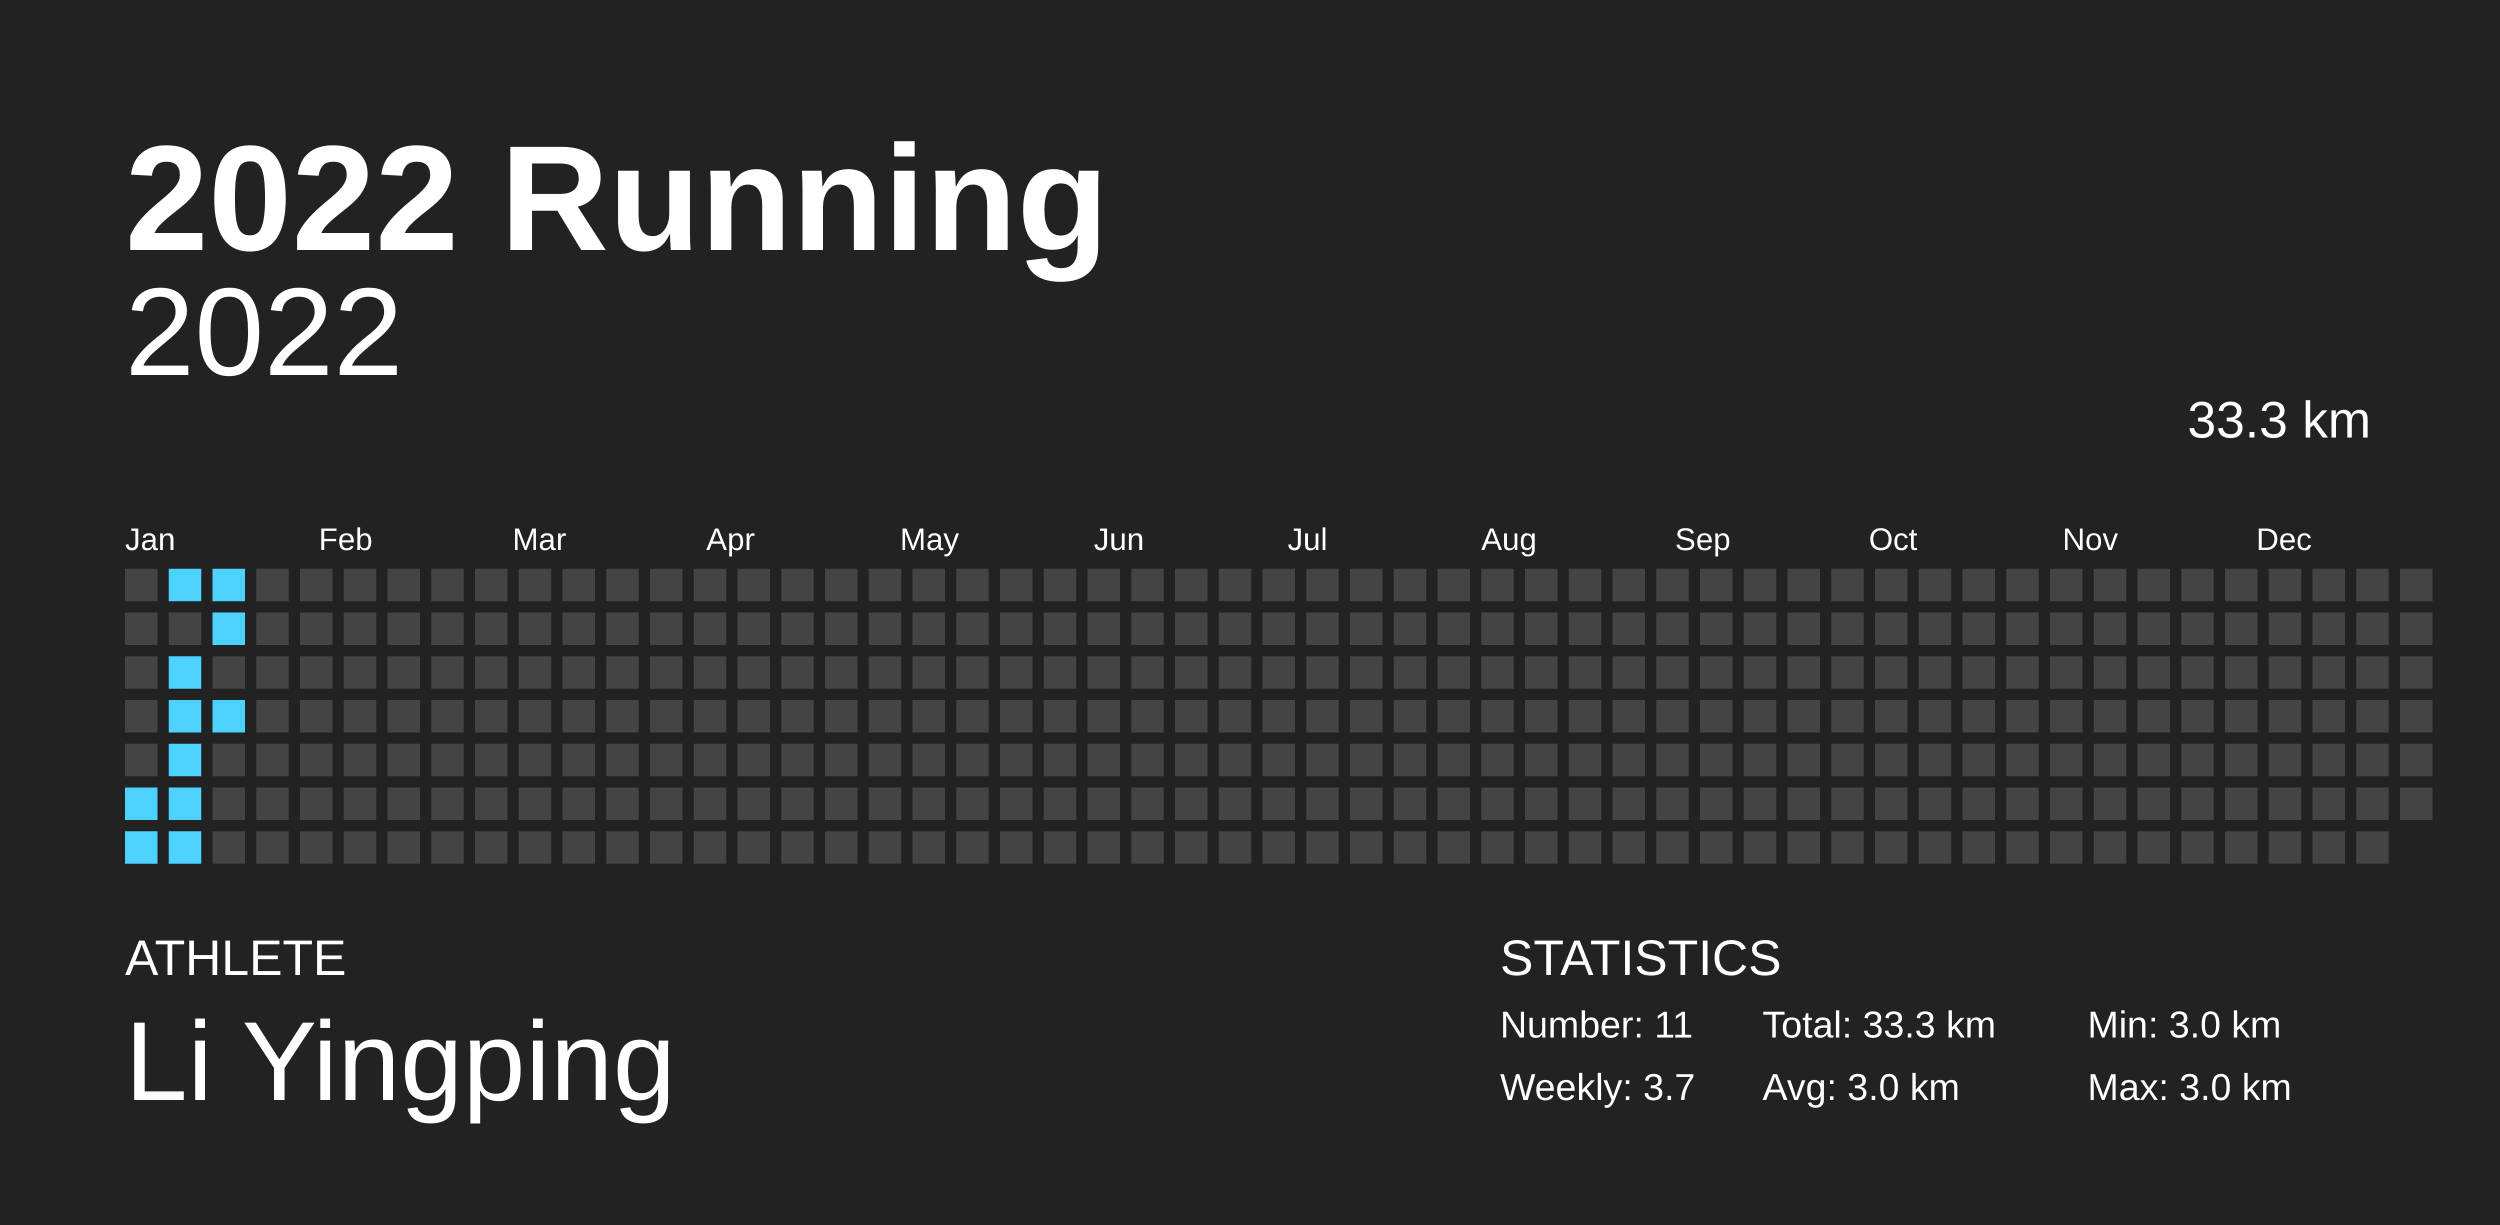
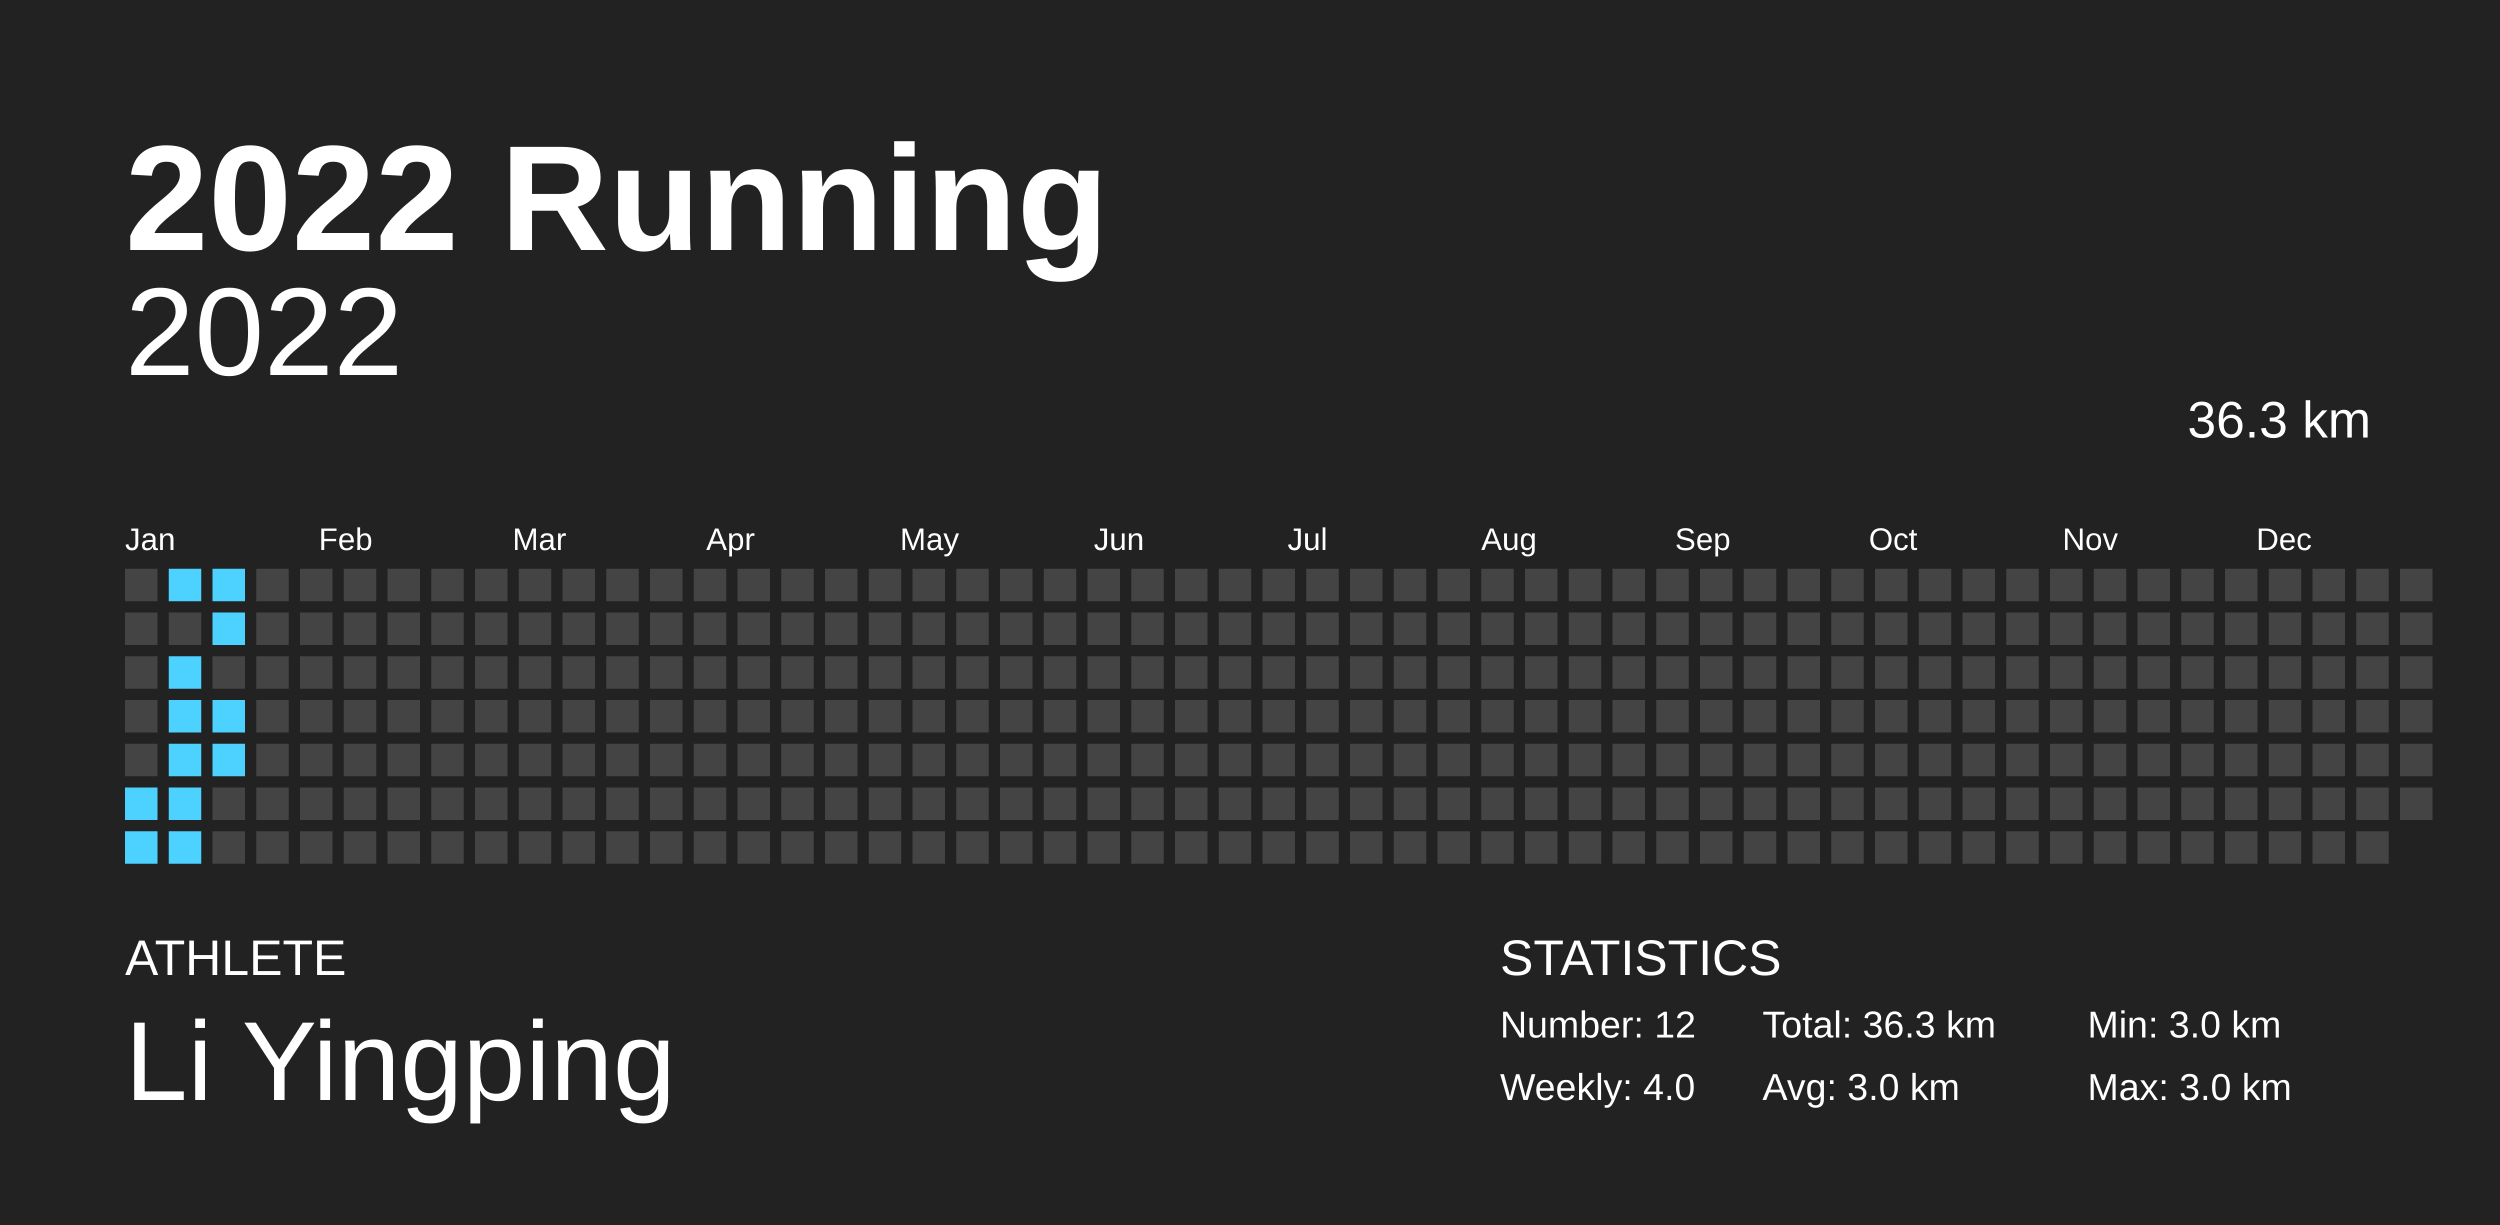
<svg xmlns="http://www.w3.org/2000/svg" baseProfile="full" height="98mm" version="1.1" viewBox="0,0,200,98" width="200mm">
  <defs />
  <rect fill="#222222" height="98" width="200" x="0" y="0" />
  <text fill="#FFFFFF" style="font-size:12px; font-family:Arial; font-weight:bold;" x="10" y="20">2022 Running</text>
  <text fill="#FFFFFF" style="font-size:4px; font-family:Arial" x="10" y="78">ATHLETE</text>
  <text fill="#FFFFFF" style="font-size:9px; font-family:Arial" x="10" y="88">Li Yingping</text>
  <text fill="#FFFFFF" style="font-size:4px; font-family:Arial" x="120" y="78">STATISTICS</text>
-   <text fill="#FFFFFF" style="font-size:3px; font-family:Arial" x="120" y="83">Number: 11</text>
-   <text fill="#FFFFFF" style="font-size:3px; font-family:Arial" x="120" y="88">Weekly: 3.7</text>
-   <text fill="#FFFFFF" style="font-size:3px; font-family:Arial" x="141" y="83">Total: 33.3 km</text>
+   <text fill="#FFFFFF" style="font-size:3px; font-family:Arial" x="120" y="83">Number: 12</text>
+   <text fill="#FFFFFF" style="font-size:3px; font-family:Arial" x="120" y="88">Weekly: 4.0</text>
+   <text fill="#FFFFFF" style="font-size:3px; font-family:Arial" x="141" y="83">Total: 36.3 km</text>
  <text fill="#FFFFFF" style="font-size:3px; font-family:Arial" x="141" y="88">Avg: 3.0 km</text>
  <text fill="#FFFFFF" style="font-size:3px; font-family:Arial" x="167" y="83">Min: 3.0 km</text>
  <text fill="#FFFFFF" style="font-size:3px; font-family:Arial" x="167" y="88">Max: 3.0 km</text>
  <text alignment-baseline="hanging" fill="#FFFFFF" style="font-size:10.0px; font-family:Arial;" x="10" y="30">2022</text>
-   <text alignment-baseline="hanging" fill="#FFFFFF" style="font-size:4.125px; font-family:Arial;" x="175" y="35">33.3 km</text>
+   <text alignment-baseline="hanging" fill="#FFFFFF" style="font-size:4.125px; font-family:Arial;" x="175" y="35">36.3 km</text>
  <text fill="#FFFFFF" style="font-size:2.5px; font-family:Arial" x="10.0" y="44">Jan</text>
  <text fill="#FFFFFF" style="font-size:2.5px; font-family:Arial" x="25.5" y="44">Feb</text>
  <text fill="#FFFFFF" style="font-size:2.5px; font-family:Arial" x="41.0" y="44">Mar</text>
  <text fill="#FFFFFF" style="font-size:2.5px; font-family:Arial" x="56.5" y="44">Apr</text>
  <text fill="#FFFFFF" style="font-size:2.5px; font-family:Arial" x="72.0" y="44">May</text>
  <text fill="#FFFFFF" style="font-size:2.5px; font-family:Arial" x="87.5" y="44">Jun</text>
  <text fill="#FFFFFF" style="font-size:2.5px; font-family:Arial" x="103.0" y="44">Jul</text>
  <text fill="#FFFFFF" style="font-size:2.5px; font-family:Arial" x="118.5" y="44">Aug</text>
  <text fill="#FFFFFF" style="font-size:2.5px; font-family:Arial" x="134.0" y="44">Sep</text>
  <text fill="#FFFFFF" style="font-size:2.5px; font-family:Arial" x="149.5" y="44">Oct</text>
  <text fill="#FFFFFF" style="font-size:2.5px; font-family:Arial" x="165.0" y="44">Nov</text>
  <text fill="#FFFFFF" style="font-size:2.5px; font-family:Arial" x="180.5" y="44">Dec</text>
  <rect fill="#444444" height="2.6" width="2.6" x="10.0" y="45.5" />
  <rect fill="#444444" height="2.6" width="2.6" x="10.0" y="49.0" />
  <rect fill="#444444" height="2.6" width="2.6" x="10.0" y="52.5" />
  <rect fill="#444444" height="2.6" width="2.6" x="10.0" y="56.0" />
  <rect fill="#444444" height="2.6" width="2.6" x="10.0" y="59.5" />
  <rect fill="#4dd2ff" height="2.6" width="2.6" x="10.0" y="63.0" />
  <rect fill="#4dd2ff" height="2.6" width="2.6" x="10.0" y="66.5" />
  <rect fill="#4dd2ff" height="2.6" width="2.6" x="13.5" y="45.5" />
  <rect fill="#444444" height="2.6" width="2.6" x="13.5" y="49.0" />
  <rect fill="#4dd2ff" height="2.6" width="2.6" x="13.5" y="52.5" />
  <rect fill="#4dd2ff" height="2.6" width="2.6" x="13.5" y="56.0" />
  <rect fill="#4dd2ff" height="2.6" width="2.6" x="13.5" y="59.5" />
  <rect fill="#4dd2ff" height="2.6" width="2.6" x="13.5" y="63.0" />
  <rect fill="#4dd2ff" height="2.6" width="2.6" x="13.5" y="66.5" />
  <rect fill="#4dd2ff" height="2.6" width="2.6" x="17.0" y="45.5" />
  <rect fill="#4dd2ff" height="2.6" width="2.6" x="17.0" y="49.0" />
  <rect fill="#444444" height="2.6" width="2.6" x="17.0" y="52.5" />
  <rect fill="#4dd2ff" height="2.6" width="2.6" x="17.0" y="56.0" />
-   <rect fill="#444444" height="2.6" width="2.6" x="17.0" y="59.5" />
+   <rect fill="#4dd2ff" height="2.6" width="2.6" x="17.0" y="59.5" />
  <rect fill="#444444" height="2.6" width="2.6" x="17.0" y="63.0" />
  <rect fill="#444444" height="2.6" width="2.6" x="17.0" y="66.5" />
  <rect fill="#444444" height="2.6" width="2.6" x="20.5" y="45.5" />
  <rect fill="#444444" height="2.6" width="2.6" x="20.5" y="49.0" />
  <rect fill="#444444" height="2.6" width="2.6" x="20.5" y="52.5" />
  <rect fill="#444444" height="2.6" width="2.6" x="20.5" y="56.0" />
  <rect fill="#444444" height="2.6" width="2.6" x="20.5" y="59.5" />
  <rect fill="#444444" height="2.6" width="2.6" x="20.5" y="63.0" />
  <rect fill="#444444" height="2.6" width="2.6" x="20.5" y="66.5" />
  <rect fill="#444444" height="2.6" width="2.6" x="24.0" y="45.5" />
  <rect fill="#444444" height="2.6" width="2.6" x="24.0" y="49.0" />
  <rect fill="#444444" height="2.6" width="2.6" x="24.0" y="52.5" />
  <rect fill="#444444" height="2.6" width="2.6" x="24.0" y="56.0" />
  <rect fill="#444444" height="2.6" width="2.6" x="24.0" y="59.5" />
  <rect fill="#444444" height="2.6" width="2.6" x="24.0" y="63.0" />
  <rect fill="#444444" height="2.6" width="2.6" x="24.0" y="66.5" />
  <rect fill="#444444" height="2.6" width="2.6" x="27.5" y="45.5" />
  <rect fill="#444444" height="2.6" width="2.6" x="27.5" y="49.0" />
  <rect fill="#444444" height="2.6" width="2.6" x="27.5" y="52.5" />
  <rect fill="#444444" height="2.6" width="2.6" x="27.5" y="56.0" />
  <rect fill="#444444" height="2.6" width="2.6" x="27.5" y="59.5" />
  <rect fill="#444444" height="2.6" width="2.6" x="27.5" y="63.0" />
  <rect fill="#444444" height="2.6" width="2.6" x="27.5" y="66.5" />
  <rect fill="#444444" height="2.6" width="2.6" x="31.0" y="45.5" />
  <rect fill="#444444" height="2.6" width="2.6" x="31.0" y="49.0" />
  <rect fill="#444444" height="2.6" width="2.6" x="31.0" y="52.5" />
  <rect fill="#444444" height="2.6" width="2.6" x="31.0" y="56.0" />
  <rect fill="#444444" height="2.6" width="2.6" x="31.0" y="59.5" />
  <rect fill="#444444" height="2.6" width="2.6" x="31.0" y="63.0" />
  <rect fill="#444444" height="2.6" width="2.6" x="31.0" y="66.5" />
  <rect fill="#444444" height="2.6" width="2.6" x="34.5" y="45.5" />
  <rect fill="#444444" height="2.6" width="2.6" x="34.5" y="49.0" />
  <rect fill="#444444" height="2.6" width="2.6" x="34.5" y="52.5" />
  <rect fill="#444444" height="2.6" width="2.6" x="34.5" y="56.0" />
  <rect fill="#444444" height="2.6" width="2.6" x="34.5" y="59.5" />
  <rect fill="#444444" height="2.6" width="2.6" x="34.5" y="63.0" />
  <rect fill="#444444" height="2.6" width="2.6" x="34.5" y="66.5" />
  <rect fill="#444444" height="2.6" width="2.6" x="38.0" y="45.5" />
  <rect fill="#444444" height="2.6" width="2.6" x="38.0" y="49.0" />
  <rect fill="#444444" height="2.6" width="2.6" x="38.0" y="52.5" />
  <rect fill="#444444" height="2.6" width="2.6" x="38.0" y="56.0" />
  <rect fill="#444444" height="2.6" width="2.6" x="38.0" y="59.5" />
  <rect fill="#444444" height="2.6" width="2.6" x="38.0" y="63.0" />
  <rect fill="#444444" height="2.6" width="2.6" x="38.0" y="66.5" />
  <rect fill="#444444" height="2.6" width="2.6" x="41.5" y="45.5" />
  <rect fill="#444444" height="2.6" width="2.6" x="41.5" y="49.0" />
  <rect fill="#444444" height="2.6" width="2.6" x="41.5" y="52.5" />
  <rect fill="#444444" height="2.6" width="2.6" x="41.5" y="56.0" />
  <rect fill="#444444" height="2.6" width="2.6" x="41.5" y="59.5" />
  <rect fill="#444444" height="2.6" width="2.6" x="41.5" y="63.0" />
  <rect fill="#444444" height="2.6" width="2.6" x="41.5" y="66.5" />
  <rect fill="#444444" height="2.6" width="2.6" x="45.0" y="45.5" />
  <rect fill="#444444" height="2.6" width="2.6" x="45.0" y="49.0" />
  <rect fill="#444444" height="2.6" width="2.6" x="45.0" y="52.5" />
  <rect fill="#444444" height="2.6" width="2.6" x="45.0" y="56.0" />
  <rect fill="#444444" height="2.6" width="2.6" x="45.0" y="59.5" />
  <rect fill="#444444" height="2.6" width="2.6" x="45.0" y="63.0" />
  <rect fill="#444444" height="2.6" width="2.6" x="45.0" y="66.5" />
  <rect fill="#444444" height="2.6" width="2.6" x="48.5" y="45.5" />
  <rect fill="#444444" height="2.6" width="2.6" x="48.5" y="49.0" />
  <rect fill="#444444" height="2.6" width="2.6" x="48.5" y="52.5" />
  <rect fill="#444444" height="2.6" width="2.6" x="48.5" y="56.0" />
  <rect fill="#444444" height="2.6" width="2.6" x="48.5" y="59.5" />
  <rect fill="#444444" height="2.6" width="2.6" x="48.5" y="63.0" />
  <rect fill="#444444" height="2.6" width="2.6" x="48.5" y="66.5" />
  <rect fill="#444444" height="2.6" width="2.6" x="52.0" y="45.5" />
  <rect fill="#444444" height="2.6" width="2.6" x="52.0" y="49.0" />
  <rect fill="#444444" height="2.6" width="2.6" x="52.0" y="52.5" />
  <rect fill="#444444" height="2.6" width="2.6" x="52.0" y="56.0" />
  <rect fill="#444444" height="2.6" width="2.6" x="52.0" y="59.5" />
  <rect fill="#444444" height="2.6" width="2.6" x="52.0" y="63.0" />
  <rect fill="#444444" height="2.6" width="2.6" x="52.0" y="66.5" />
  <rect fill="#444444" height="2.6" width="2.6" x="55.5" y="45.5" />
  <rect fill="#444444" height="2.6" width="2.6" x="55.5" y="49.0" />
  <rect fill="#444444" height="2.6" width="2.6" x="55.5" y="52.5" />
  <rect fill="#444444" height="2.6" width="2.6" x="55.5" y="56.0" />
  <rect fill="#444444" height="2.6" width="2.6" x="55.5" y="59.5" />
  <rect fill="#444444" height="2.6" width="2.6" x="55.5" y="63.0" />
  <rect fill="#444444" height="2.6" width="2.6" x="55.5" y="66.5" />
  <rect fill="#444444" height="2.6" width="2.6" x="59.0" y="45.5" />
  <rect fill="#444444" height="2.6" width="2.6" x="59.0" y="49.0" />
  <rect fill="#444444" height="2.6" width="2.6" x="59.0" y="52.5" />
  <rect fill="#444444" height="2.6" width="2.6" x="59.0" y="56.0" />
  <rect fill="#444444" height="2.6" width="2.6" x="59.0" y="59.5" />
  <rect fill="#444444" height="2.6" width="2.6" x="59.0" y="63.0" />
  <rect fill="#444444" height="2.6" width="2.6" x="59.0" y="66.5" />
  <rect fill="#444444" height="2.6" width="2.6" x="62.5" y="45.5" />
  <rect fill="#444444" height="2.6" width="2.6" x="62.5" y="49.0" />
  <rect fill="#444444" height="2.6" width="2.6" x="62.5" y="52.5" />
  <rect fill="#444444" height="2.6" width="2.6" x="62.5" y="56.0" />
  <rect fill="#444444" height="2.6" width="2.6" x="62.5" y="59.5" />
  <rect fill="#444444" height="2.6" width="2.6" x="62.5" y="63.0" />
  <rect fill="#444444" height="2.6" width="2.6" x="62.5" y="66.5" />
  <rect fill="#444444" height="2.6" width="2.6" x="66.0" y="45.5" />
  <rect fill="#444444" height="2.6" width="2.6" x="66.0" y="49.0" />
  <rect fill="#444444" height="2.6" width="2.6" x="66.0" y="52.5" />
  <rect fill="#444444" height="2.6" width="2.6" x="66.0" y="56.0" />
  <rect fill="#444444" height="2.6" width="2.6" x="66.0" y="59.5" />
  <rect fill="#444444" height="2.6" width="2.6" x="66.0" y="63.0" />
  <rect fill="#444444" height="2.6" width="2.6" x="66.0" y="66.5" />
  <rect fill="#444444" height="2.6" width="2.6" x="69.5" y="45.5" />
  <rect fill="#444444" height="2.6" width="2.6" x="69.5" y="49.0" />
  <rect fill="#444444" height="2.6" width="2.6" x="69.5" y="52.5" />
  <rect fill="#444444" height="2.6" width="2.6" x="69.5" y="56.0" />
  <rect fill="#444444" height="2.6" width="2.6" x="69.5" y="59.5" />
  <rect fill="#444444" height="2.6" width="2.6" x="69.5" y="63.0" />
  <rect fill="#444444" height="2.6" width="2.6" x="69.5" y="66.5" />
  <rect fill="#444444" height="2.6" width="2.6" x="73.0" y="45.5" />
  <rect fill="#444444" height="2.6" width="2.6" x="73.0" y="49.0" />
  <rect fill="#444444" height="2.6" width="2.6" x="73.0" y="52.5" />
  <rect fill="#444444" height="2.6" width="2.6" x="73.0" y="56.0" />
  <rect fill="#444444" height="2.6" width="2.6" x="73.0" y="59.5" />
  <rect fill="#444444" height="2.6" width="2.6" x="73.0" y="63.0" />
  <rect fill="#444444" height="2.6" width="2.6" x="73.0" y="66.5" />
  <rect fill="#444444" height="2.6" width="2.6" x="76.5" y="45.5" />
  <rect fill="#444444" height="2.6" width="2.6" x="76.5" y="49.0" />
  <rect fill="#444444" height="2.6" width="2.6" x="76.5" y="52.5" />
  <rect fill="#444444" height="2.6" width="2.6" x="76.5" y="56.0" />
  <rect fill="#444444" height="2.6" width="2.6" x="76.5" y="59.5" />
  <rect fill="#444444" height="2.6" width="2.6" x="76.5" y="63.0" />
  <rect fill="#444444" height="2.6" width="2.6" x="76.5" y="66.5" />
  <rect fill="#444444" height="2.6" width="2.6" x="80.0" y="45.5" />
  <rect fill="#444444" height="2.6" width="2.6" x="80.0" y="49.0" />
  <rect fill="#444444" height="2.6" width="2.6" x="80.0" y="52.5" />
  <rect fill="#444444" height="2.6" width="2.6" x="80.0" y="56.0" />
  <rect fill="#444444" height="2.6" width="2.6" x="80.0" y="59.5" />
  <rect fill="#444444" height="2.6" width="2.6" x="80.0" y="63.0" />
  <rect fill="#444444" height="2.6" width="2.6" x="80.0" y="66.5" />
  <rect fill="#444444" height="2.6" width="2.6" x="83.5" y="45.5" />
  <rect fill="#444444" height="2.6" width="2.6" x="83.5" y="49.0" />
  <rect fill="#444444" height="2.6" width="2.6" x="83.5" y="52.5" />
  <rect fill="#444444" height="2.6" width="2.6" x="83.5" y="56.0" />
  <rect fill="#444444" height="2.6" width="2.6" x="83.5" y="59.5" />
  <rect fill="#444444" height="2.6" width="2.6" x="83.5" y="63.0" />
  <rect fill="#444444" height="2.6" width="2.6" x="83.5" y="66.5" />
  <rect fill="#444444" height="2.6" width="2.6" x="87.0" y="45.5" />
  <rect fill="#444444" height="2.6" width="2.6" x="87.0" y="49.0" />
  <rect fill="#444444" height="2.6" width="2.6" x="87.0" y="52.5" />
  <rect fill="#444444" height="2.6" width="2.6" x="87.0" y="56.0" />
  <rect fill="#444444" height="2.6" width="2.6" x="87.0" y="59.5" />
  <rect fill="#444444" height="2.6" width="2.6" x="87.0" y="63.0" />
  <rect fill="#444444" height="2.6" width="2.6" x="87.0" y="66.5" />
  <rect fill="#444444" height="2.6" width="2.6" x="90.5" y="45.5" />
  <rect fill="#444444" height="2.6" width="2.6" x="90.5" y="49.0" />
  <rect fill="#444444" height="2.6" width="2.6" x="90.5" y="52.5" />
  <rect fill="#444444" height="2.6" width="2.6" x="90.5" y="56.0" />
  <rect fill="#444444" height="2.6" width="2.6" x="90.5" y="59.5" />
  <rect fill="#444444" height="2.6" width="2.6" x="90.5" y="63.0" />
  <rect fill="#444444" height="2.6" width="2.6" x="90.5" y="66.5" />
  <rect fill="#444444" height="2.6" width="2.6" x="94.0" y="45.5" />
  <rect fill="#444444" height="2.6" width="2.6" x="94.0" y="49.0" />
  <rect fill="#444444" height="2.6" width="2.6" x="94.0" y="52.5" />
  <rect fill="#444444" height="2.6" width="2.6" x="94.0" y="56.0" />
  <rect fill="#444444" height="2.6" width="2.6" x="94.0" y="59.5" />
  <rect fill="#444444" height="2.6" width="2.6" x="94.0" y="63.0" />
  <rect fill="#444444" height="2.6" width="2.6" x="94.0" y="66.5" />
  <rect fill="#444444" height="2.6" width="2.6" x="97.5" y="45.5" />
  <rect fill="#444444" height="2.6" width="2.6" x="97.5" y="49.0" />
  <rect fill="#444444" height="2.6" width="2.6" x="97.5" y="52.5" />
  <rect fill="#444444" height="2.6" width="2.6" x="97.5" y="56.0" />
  <rect fill="#444444" height="2.6" width="2.6" x="97.5" y="59.5" />
  <rect fill="#444444" height="2.6" width="2.6" x="97.5" y="63.0" />
  <rect fill="#444444" height="2.6" width="2.6" x="97.5" y="66.5" />
  <rect fill="#444444" height="2.6" width="2.6" x="101.0" y="45.5" />
  <rect fill="#444444" height="2.6" width="2.6" x="101.0" y="49.0" />
  <rect fill="#444444" height="2.6" width="2.6" x="101.0" y="52.5" />
  <rect fill="#444444" height="2.6" width="2.6" x="101.0" y="56.0" />
  <rect fill="#444444" height="2.6" width="2.6" x="101.0" y="59.5" />
  <rect fill="#444444" height="2.6" width="2.6" x="101.0" y="63.0" />
  <rect fill="#444444" height="2.6" width="2.6" x="101.0" y="66.5" />
  <rect fill="#444444" height="2.6" width="2.6" x="104.5" y="45.5" />
  <rect fill="#444444" height="2.6" width="2.6" x="104.5" y="49.0" />
  <rect fill="#444444" height="2.6" width="2.6" x="104.5" y="52.5" />
  <rect fill="#444444" height="2.6" width="2.6" x="104.5" y="56.0" />
  <rect fill="#444444" height="2.6" width="2.6" x="104.5" y="59.5" />
  <rect fill="#444444" height="2.6" width="2.6" x="104.5" y="63.0" />
  <rect fill="#444444" height="2.6" width="2.6" x="104.5" y="66.5" />
  <rect fill="#444444" height="2.6" width="2.6" x="108.0" y="45.5" />
  <rect fill="#444444" height="2.6" width="2.6" x="108.0" y="49.0" />
  <rect fill="#444444" height="2.6" width="2.6" x="108.0" y="52.5" />
  <rect fill="#444444" height="2.6" width="2.6" x="108.0" y="56.0" />
  <rect fill="#444444" height="2.6" width="2.6" x="108.0" y="59.5" />
  <rect fill="#444444" height="2.6" width="2.6" x="108.0" y="63.0" />
  <rect fill="#444444" height="2.6" width="2.6" x="108.0" y="66.5" />
  <rect fill="#444444" height="2.6" width="2.6" x="111.5" y="45.5" />
  <rect fill="#444444" height="2.6" width="2.6" x="111.5" y="49.0" />
  <rect fill="#444444" height="2.6" width="2.6" x="111.5" y="52.5" />
  <rect fill="#444444" height="2.6" width="2.6" x="111.5" y="56.0" />
  <rect fill="#444444" height="2.6" width="2.6" x="111.5" y="59.5" />
  <rect fill="#444444" height="2.6" width="2.6" x="111.5" y="63.0" />
  <rect fill="#444444" height="2.6" width="2.6" x="111.5" y="66.5" />
  <rect fill="#444444" height="2.6" width="2.6" x="115.0" y="45.5" />
  <rect fill="#444444" height="2.6" width="2.6" x="115.0" y="49.0" />
  <rect fill="#444444" height="2.6" width="2.6" x="115.0" y="52.5" />
  <rect fill="#444444" height="2.6" width="2.6" x="115.0" y="56.0" />
  <rect fill="#444444" height="2.6" width="2.6" x="115.0" y="59.5" />
  <rect fill="#444444" height="2.6" width="2.6" x="115.0" y="63.0" />
  <rect fill="#444444" height="2.6" width="2.6" x="115.0" y="66.5" />
  <rect fill="#444444" height="2.6" width="2.6" x="118.5" y="45.5" />
  <rect fill="#444444" height="2.6" width="2.6" x="118.5" y="49.0" />
  <rect fill="#444444" height="2.6" width="2.6" x="118.5" y="52.5" />
  <rect fill="#444444" height="2.6" width="2.6" x="118.5" y="56.0" />
  <rect fill="#444444" height="2.6" width="2.6" x="118.5" y="59.5" />
  <rect fill="#444444" height="2.6" width="2.6" x="118.5" y="63.0" />
  <rect fill="#444444" height="2.6" width="2.6" x="118.5" y="66.5" />
  <rect fill="#444444" height="2.6" width="2.6" x="122.0" y="45.5" />
  <rect fill="#444444" height="2.6" width="2.6" x="122.0" y="49.0" />
  <rect fill="#444444" height="2.6" width="2.6" x="122.0" y="52.5" />
  <rect fill="#444444" height="2.6" width="2.6" x="122.0" y="56.0" />
  <rect fill="#444444" height="2.6" width="2.6" x="122.0" y="59.5" />
  <rect fill="#444444" height="2.6" width="2.6" x="122.0" y="63.0" />
  <rect fill="#444444" height="2.6" width="2.6" x="122.0" y="66.5" />
  <rect fill="#444444" height="2.6" width="2.6" x="125.5" y="45.5" />
  <rect fill="#444444" height="2.6" width="2.6" x="125.5" y="49.0" />
  <rect fill="#444444" height="2.6" width="2.6" x="125.5" y="52.5" />
  <rect fill="#444444" height="2.6" width="2.6" x="125.5" y="56.0" />
  <rect fill="#444444" height="2.6" width="2.6" x="125.5" y="59.5" />
  <rect fill="#444444" height="2.6" width="2.6" x="125.5" y="63.0" />
  <rect fill="#444444" height="2.6" width="2.6" x="125.5" y="66.5" />
  <rect fill="#444444" height="2.6" width="2.6" x="129.0" y="45.5" />
  <rect fill="#444444" height="2.6" width="2.6" x="129.0" y="49.0" />
  <rect fill="#444444" height="2.6" width="2.6" x="129.0" y="52.5" />
  <rect fill="#444444" height="2.6" width="2.6" x="129.0" y="56.0" />
  <rect fill="#444444" height="2.6" width="2.6" x="129.0" y="59.5" />
  <rect fill="#444444" height="2.6" width="2.6" x="129.0" y="63.0" />
  <rect fill="#444444" height="2.6" width="2.6" x="129.0" y="66.5" />
  <rect fill="#444444" height="2.6" width="2.6" x="132.5" y="45.5" />
  <rect fill="#444444" height="2.6" width="2.6" x="132.5" y="49.0" />
  <rect fill="#444444" height="2.6" width="2.6" x="132.5" y="52.5" />
  <rect fill="#444444" height="2.6" width="2.6" x="132.5" y="56.0" />
  <rect fill="#444444" height="2.6" width="2.6" x="132.5" y="59.5" />
  <rect fill="#444444" height="2.6" width="2.6" x="132.5" y="63.0" />
  <rect fill="#444444" height="2.6" width="2.6" x="132.5" y="66.5" />
  <rect fill="#444444" height="2.6" width="2.6" x="136.0" y="45.5" />
  <rect fill="#444444" height="2.6" width="2.6" x="136.0" y="49.0" />
  <rect fill="#444444" height="2.6" width="2.6" x="136.0" y="52.5" />
  <rect fill="#444444" height="2.6" width="2.6" x="136.0" y="56.0" />
  <rect fill="#444444" height="2.6" width="2.6" x="136.0" y="59.5" />
  <rect fill="#444444" height="2.6" width="2.6" x="136.0" y="63.0" />
  <rect fill="#444444" height="2.6" width="2.6" x="136.0" y="66.5" />
  <rect fill="#444444" height="2.6" width="2.6" x="139.5" y="45.5" />
  <rect fill="#444444" height="2.6" width="2.6" x="139.5" y="49.0" />
  <rect fill="#444444" height="2.6" width="2.6" x="139.5" y="52.5" />
  <rect fill="#444444" height="2.6" width="2.6" x="139.5" y="56.0" />
  <rect fill="#444444" height="2.6" width="2.6" x="139.5" y="59.5" />
  <rect fill="#444444" height="2.6" width="2.6" x="139.5" y="63.0" />
  <rect fill="#444444" height="2.6" width="2.6" x="139.5" y="66.5" />
  <rect fill="#444444" height="2.6" width="2.6" x="143.0" y="45.5" />
  <rect fill="#444444" height="2.6" width="2.6" x="143.0" y="49.0" />
  <rect fill="#444444" height="2.6" width="2.6" x="143.0" y="52.5" />
  <rect fill="#444444" height="2.6" width="2.6" x="143.0" y="56.0" />
  <rect fill="#444444" height="2.6" width="2.6" x="143.0" y="59.5" />
  <rect fill="#444444" height="2.6" width="2.6" x="143.0" y="63.0" />
  <rect fill="#444444" height="2.6" width="2.6" x="143.0" y="66.5" />
  <rect fill="#444444" height="2.6" width="2.6" x="146.5" y="45.5" />
  <rect fill="#444444" height="2.6" width="2.6" x="146.5" y="49.0" />
  <rect fill="#444444" height="2.6" width="2.6" x="146.5" y="52.5" />
  <rect fill="#444444" height="2.6" width="2.6" x="146.5" y="56.0" />
  <rect fill="#444444" height="2.6" width="2.6" x="146.5" y="59.5" />
  <rect fill="#444444" height="2.6" width="2.6" x="146.5" y="63.0" />
  <rect fill="#444444" height="2.6" width="2.6" x="146.5" y="66.5" />
  <rect fill="#444444" height="2.6" width="2.6" x="150.0" y="45.5" />
  <rect fill="#444444" height="2.6" width="2.6" x="150.0" y="49.0" />
  <rect fill="#444444" height="2.6" width="2.6" x="150.0" y="52.5" />
  <rect fill="#444444" height="2.6" width="2.6" x="150.0" y="56.0" />
  <rect fill="#444444" height="2.6" width="2.6" x="150.0" y="59.5" />
  <rect fill="#444444" height="2.6" width="2.6" x="150.0" y="63.0" />
  <rect fill="#444444" height="2.6" width="2.6" x="150.0" y="66.5" />
  <rect fill="#444444" height="2.6" width="2.6" x="153.5" y="45.5" />
  <rect fill="#444444" height="2.6" width="2.6" x="153.5" y="49.0" />
  <rect fill="#444444" height="2.6" width="2.6" x="153.5" y="52.5" />
  <rect fill="#444444" height="2.6" width="2.6" x="153.5" y="56.0" />
  <rect fill="#444444" height="2.6" width="2.6" x="153.5" y="59.5" />
  <rect fill="#444444" height="2.6" width="2.6" x="153.5" y="63.0" />
  <rect fill="#444444" height="2.6" width="2.6" x="153.5" y="66.5" />
  <rect fill="#444444" height="2.6" width="2.6" x="157.0" y="45.5" />
  <rect fill="#444444" height="2.6" width="2.6" x="157.0" y="49.0" />
  <rect fill="#444444" height="2.6" width="2.6" x="157.0" y="52.5" />
  <rect fill="#444444" height="2.6" width="2.6" x="157.0" y="56.0" />
  <rect fill="#444444" height="2.6" width="2.6" x="157.0" y="59.5" />
  <rect fill="#444444" height="2.6" width="2.6" x="157.0" y="63.0" />
  <rect fill="#444444" height="2.6" width="2.6" x="157.0" y="66.5" />
  <rect fill="#444444" height="2.6" width="2.6" x="160.5" y="45.5" />
  <rect fill="#444444" height="2.6" width="2.6" x="160.5" y="49.0" />
  <rect fill="#444444" height="2.6" width="2.6" x="160.5" y="52.5" />
  <rect fill="#444444" height="2.6" width="2.6" x="160.5" y="56.0" />
  <rect fill="#444444" height="2.6" width="2.6" x="160.5" y="59.5" />
  <rect fill="#444444" height="2.6" width="2.6" x="160.5" y="63.0" />
  <rect fill="#444444" height="2.6" width="2.6" x="160.5" y="66.5" />
  <rect fill="#444444" height="2.6" width="2.6" x="164.0" y="45.5" />
  <rect fill="#444444" height="2.6" width="2.6" x="164.0" y="49.0" />
  <rect fill="#444444" height="2.6" width="2.6" x="164.0" y="52.5" />
  <rect fill="#444444" height="2.6" width="2.6" x="164.0" y="56.0" />
  <rect fill="#444444" height="2.6" width="2.6" x="164.0" y="59.5" />
  <rect fill="#444444" height="2.6" width="2.6" x="164.0" y="63.0" />
  <rect fill="#444444" height="2.6" width="2.6" x="164.0" y="66.5" />
  <rect fill="#444444" height="2.6" width="2.6" x="167.5" y="45.5" />
  <rect fill="#444444" height="2.6" width="2.6" x="167.5" y="49.0" />
  <rect fill="#444444" height="2.6" width="2.6" x="167.5" y="52.5" />
  <rect fill="#444444" height="2.6" width="2.6" x="167.5" y="56.0" />
  <rect fill="#444444" height="2.6" width="2.6" x="167.5" y="59.5" />
  <rect fill="#444444" height="2.6" width="2.6" x="167.5" y="63.0" />
  <rect fill="#444444" height="2.6" width="2.6" x="167.5" y="66.5" />
  <rect fill="#444444" height="2.6" width="2.6" x="171.0" y="45.5" />
  <rect fill="#444444" height="2.6" width="2.6" x="171.0" y="49.0" />
  <rect fill="#444444" height="2.6" width="2.6" x="171.0" y="52.5" />
  <rect fill="#444444" height="2.6" width="2.6" x="171.0" y="56.0" />
  <rect fill="#444444" height="2.6" width="2.6" x="171.0" y="59.5" />
  <rect fill="#444444" height="2.6" width="2.6" x="171.0" y="63.0" />
  <rect fill="#444444" height="2.6" width="2.6" x="171.0" y="66.5" />
  <rect fill="#444444" height="2.6" width="2.6" x="174.5" y="45.5" />
  <rect fill="#444444" height="2.6" width="2.6" x="174.5" y="49.0" />
  <rect fill="#444444" height="2.6" width="2.6" x="174.5" y="52.5" />
  <rect fill="#444444" height="2.6" width="2.6" x="174.5" y="56.0" />
  <rect fill="#444444" height="2.6" width="2.6" x="174.5" y="59.5" />
  <rect fill="#444444" height="2.6" width="2.6" x="174.5" y="63.0" />
  <rect fill="#444444" height="2.6" width="2.6" x="174.5" y="66.5" />
  <rect fill="#444444" height="2.6" width="2.6" x="178.0" y="45.5" />
  <rect fill="#444444" height="2.6" width="2.6" x="178.0" y="49.0" />
  <rect fill="#444444" height="2.6" width="2.6" x="178.0" y="52.5" />
  <rect fill="#444444" height="2.6" width="2.6" x="178.0" y="56.0" />
  <rect fill="#444444" height="2.6" width="2.6" x="178.0" y="59.5" />
  <rect fill="#444444" height="2.6" width="2.6" x="178.0" y="63.0" />
  <rect fill="#444444" height="2.6" width="2.6" x="178.0" y="66.5" />
  <rect fill="#444444" height="2.6" width="2.6" x="181.5" y="45.5" />
  <rect fill="#444444" height="2.6" width="2.6" x="181.5" y="49.0" />
  <rect fill="#444444" height="2.6" width="2.6" x="181.5" y="52.5" />
  <rect fill="#444444" height="2.6" width="2.6" x="181.5" y="56.0" />
  <rect fill="#444444" height="2.6" width="2.6" x="181.5" y="59.5" />
  <rect fill="#444444" height="2.6" width="2.6" x="181.5" y="63.0" />
  <rect fill="#444444" height="2.6" width="2.6" x="181.5" y="66.5" />
  <rect fill="#444444" height="2.6" width="2.6" x="185.0" y="45.5" />
  <rect fill="#444444" height="2.6" width="2.6" x="185.0" y="49.0" />
  <rect fill="#444444" height="2.6" width="2.6" x="185.0" y="52.5" />
  <rect fill="#444444" height="2.6" width="2.6" x="185.0" y="56.0" />
  <rect fill="#444444" height="2.6" width="2.6" x="185.0" y="59.5" />
  <rect fill="#444444" height="2.6" width="2.6" x="185.0" y="63.0" />
  <rect fill="#444444" height="2.6" width="2.6" x="185.0" y="66.5" />
  <rect fill="#444444" height="2.6" width="2.6" x="188.5" y="45.5" />
  <rect fill="#444444" height="2.6" width="2.6" x="188.5" y="49.0" />
  <rect fill="#444444" height="2.6" width="2.6" x="188.5" y="52.5" />
  <rect fill="#444444" height="2.6" width="2.6" x="188.5" y="56.0" />
  <rect fill="#444444" height="2.6" width="2.6" x="188.5" y="59.5" />
  <rect fill="#444444" height="2.6" width="2.6" x="188.5" y="63.0" />
  <rect fill="#444444" height="2.6" width="2.6" x="188.5" y="66.5" />
  <rect fill="#444444" height="2.6" width="2.6" x="192.0" y="45.5" />
  <rect fill="#444444" height="2.6" width="2.6" x="192.0" y="49.0" />
  <rect fill="#444444" height="2.6" width="2.6" x="192.0" y="52.5" />
  <rect fill="#444444" height="2.6" width="2.6" x="192.0" y="56.0" />
  <rect fill="#444444" height="2.6" width="2.6" x="192.0" y="59.5" />
  <rect fill="#444444" height="2.6" width="2.6" x="192.0" y="63.0" />
</svg>
